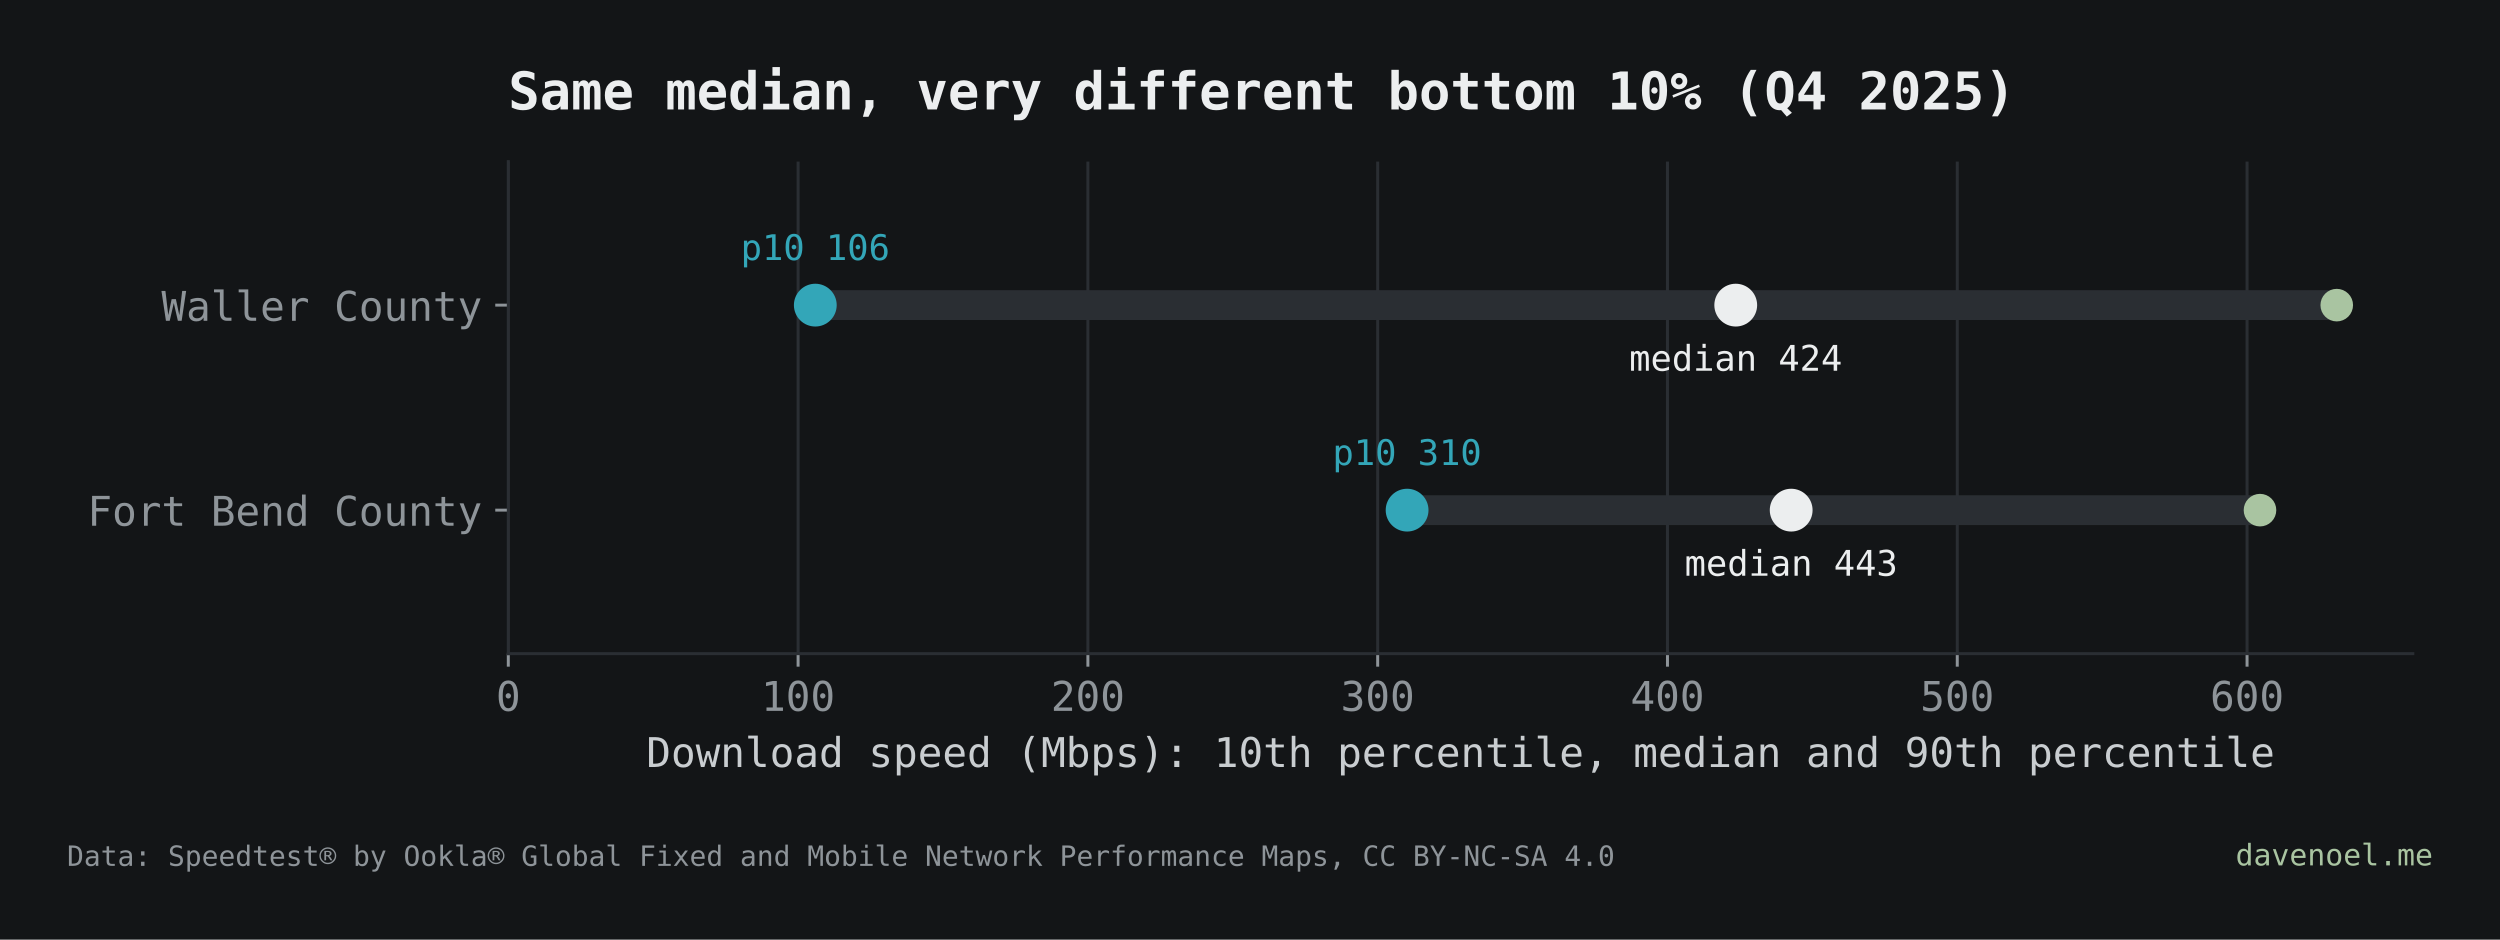
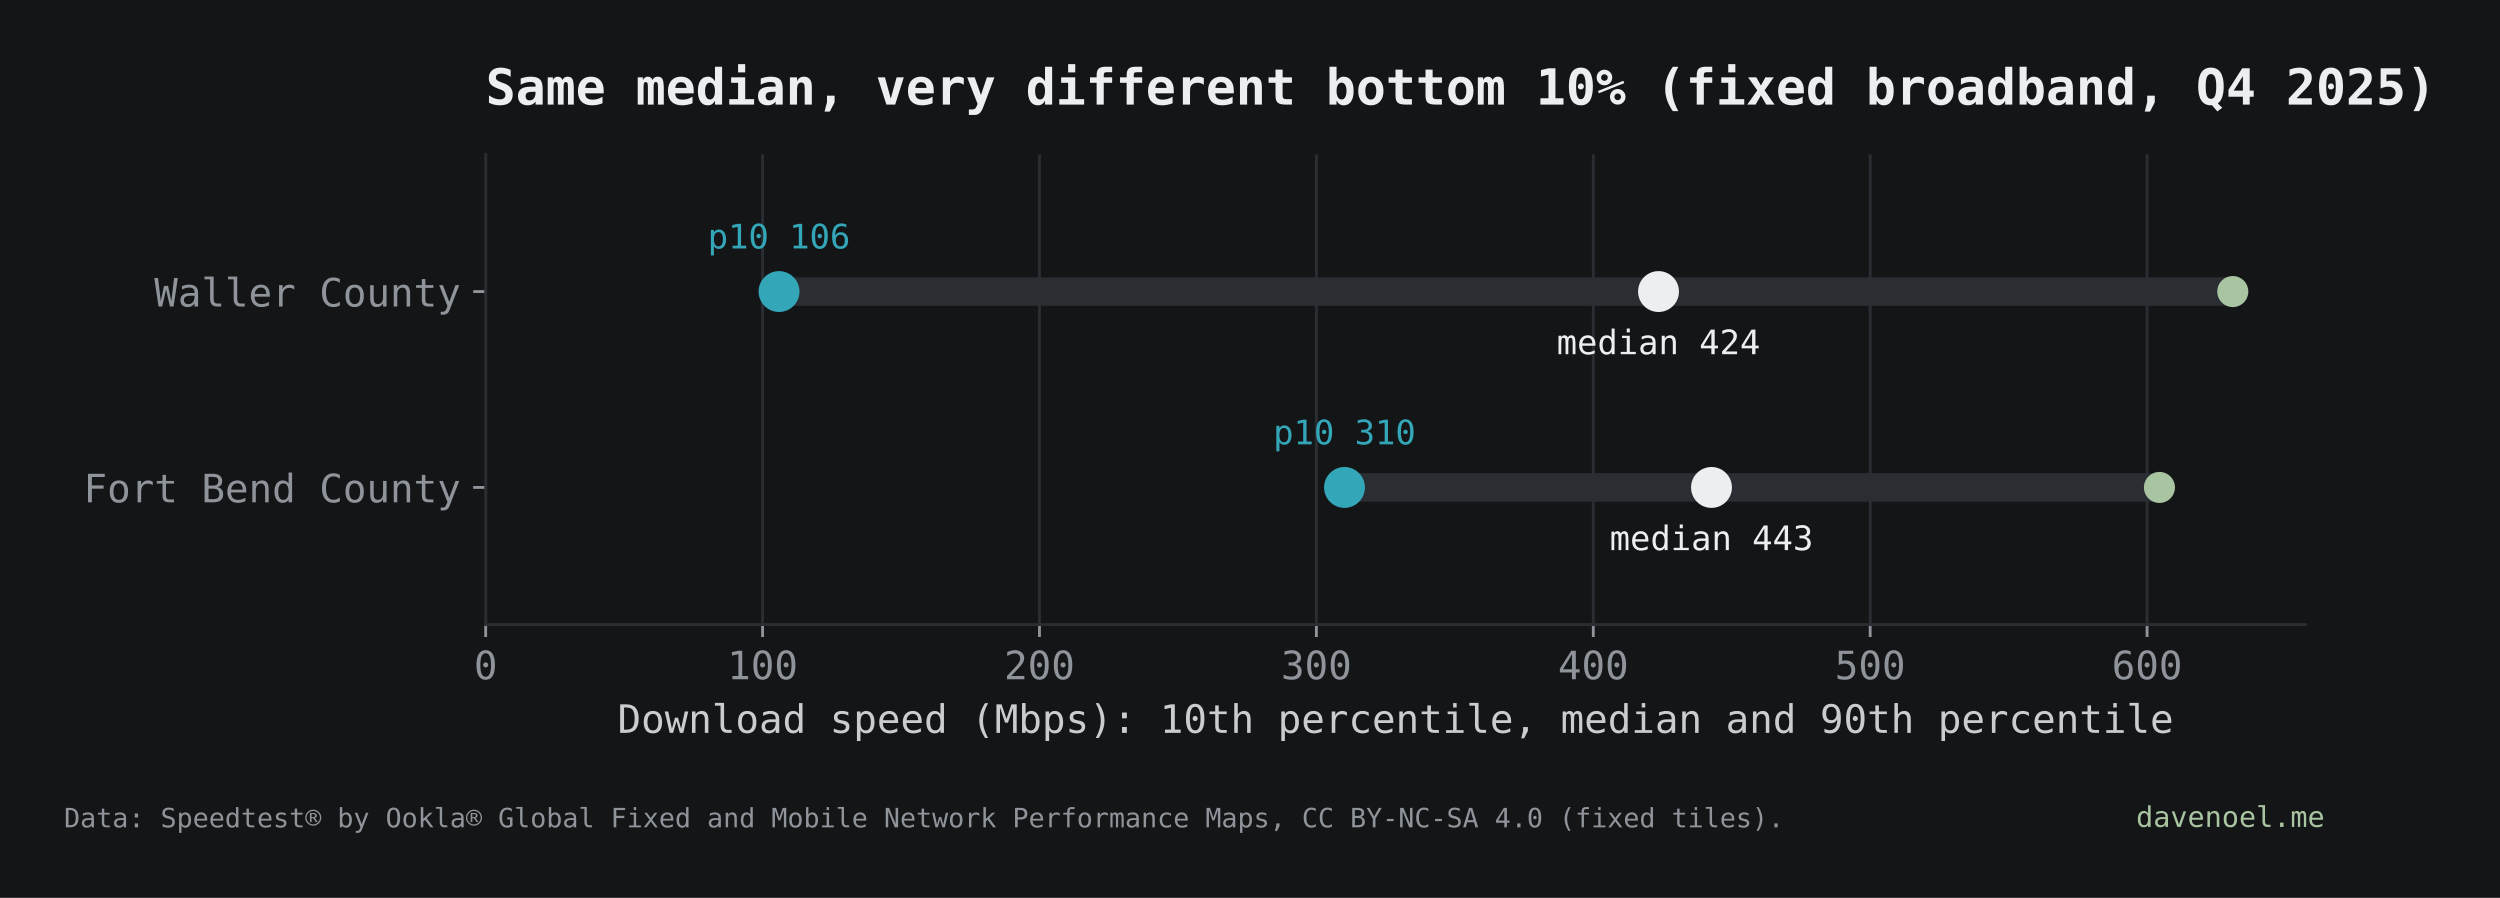
- <svg xmlns="http://www.w3.org/2000/svg" xmlns:xlink="http://www.w3.org/1999/xlink" width="671.04pt" height="252.215pt" viewBox="0 0 671.04 252.215" version="1.1">
+ <svg xmlns="http://www.w3.org/2000/svg" xmlns:xlink="http://www.w3.org/1999/xlink" width="702.285pt" height="252.215pt" viewBox="0 0 702.285 252.215" version="1.1">
  <defs>
    <style type="text/css">*{stroke-linejoin: round; stroke-linecap: butt}</style>
  </defs>
  <g id="figure_1">
    <g id="patch_1">
-       <path d="M 0 252.215  L 671.04 252.215  L 671.04 -0  L 0 -0  z " style="fill: #131517" />
+       <path d="M 0 252.215  L 702.285 252.215  L 702.285 -0  L 0 -0  z " style="fill: #131517" />
    </g>
    <g id="axes_1">
      <g id="patch_2">
        <path d="M 136.436 175.451  L 647.64 175.451  L 647.64 43.382  L 136.436 43.382  z " style="fill: #131517" />
      </g>
      <g id="matplotlib.axis_1">
        <g id="xtick_1">
          <g id="line2d_1">
-             <path d="M 136.436 175.451  L 136.436 43.382  " clip-path="url(#p701d907961)" style="fill: none; stroke: #2a2e33; stroke-width: 0.8; stroke-linecap: square" />
+             <path d="M 136.436 175.451  L 136.436 43.382  " clip-path="url(#p662b609fb2)" style="fill: none; stroke: #2a2e33; stroke-width: 0.8; stroke-linecap: square" />
          </g>
          <g id="line2d_2">
            <defs>
-               <path id="ma637bd980c" d="M 0 0  L 0 3.5  " style="stroke: #8e9499; stroke-width: 0.8" />
+               <path id="m2fac1fd899" d="M 0 0  L 0 3.5  " style="stroke: #8e9499; stroke-width: 0.8" />
            </defs>
            <g>
-               <use xlink:href="#ma637bd980c" x="136.436" y="175.451" style="fill: #8e9499; stroke: #8e9499; stroke-width: 0.8" />
+               <use xlink:href="#m2fac1fd899" x="136.436" y="175.451" style="fill: #8e9499; stroke: #8e9499; stroke-width: 0.8" />
            </g>
          </g>
          <g id="text_1">
            <text style="font-size: 11px; font-family: 'DejaVu Sans Mono'; text-anchor: middle; fill: #8e9499" x="136.436" y="190.808" transform="rotate(-0 136.4364 190.8084)">0</text>
          </g>
        </g>
        <g id="xtick_2">
          <g id="line2d_3">
-             <path d="M 214.221 175.451  L 214.221 43.382  " clip-path="url(#p701d907961)" style="fill: none; stroke: #2a2e33; stroke-width: 0.8; stroke-linecap: square" />
+             <path d="M 214.221 175.451  L 214.221 43.382  " clip-path="url(#p662b609fb2)" style="fill: none; stroke: #2a2e33; stroke-width: 0.8; stroke-linecap: square" />
          </g>
          <g id="line2d_4">
            <g>
-               <use xlink:href="#ma637bd980c" x="214.221" y="175.451" style="fill: #8e9499; stroke: #8e9499; stroke-width: 0.8" />
+               <use xlink:href="#m2fac1fd899" x="214.221" y="175.451" style="fill: #8e9499; stroke: #8e9499; stroke-width: 0.8" />
            </g>
          </g>
          <g id="text_2">
            <text style="font-size: 11px; font-family: 'DejaVu Sans Mono'; text-anchor: middle; fill: #8e9499" x="214.221" y="190.808" transform="rotate(-0 214.2213 190.8084)">100</text>
          </g>
        </g>
        <g id="xtick_3">
          <g id="line2d_5">
-             <path d="M 292.006 175.451  L 292.006 43.382  " clip-path="url(#p701d907961)" style="fill: none; stroke: #2a2e33; stroke-width: 0.8; stroke-linecap: square" />
+             <path d="M 292.006 175.451  L 292.006 43.382  " clip-path="url(#p662b609fb2)" style="fill: none; stroke: #2a2e33; stroke-width: 0.8; stroke-linecap: square" />
          </g>
          <g id="line2d_6">
            <g>
-               <use xlink:href="#ma637bd980c" x="292.006" y="175.451" style="fill: #8e9499; stroke: #8e9499; stroke-width: 0.8" />
+               <use xlink:href="#m2fac1fd899" x="292.006" y="175.451" style="fill: #8e9499; stroke: #8e9499; stroke-width: 0.8" />
            </g>
          </g>
          <g id="text_3">
            <text style="font-size: 11px; font-family: 'DejaVu Sans Mono'; text-anchor: middle; fill: #8e9499" x="292.006" y="190.808" transform="rotate(-0 292.0061 190.8084)">200</text>
          </g>
        </g>
        <g id="xtick_4">
          <g id="line2d_7">
-             <path d="M 369.791 175.451  L 369.791 43.382  " clip-path="url(#p701d907961)" style="fill: none; stroke: #2a2e33; stroke-width: 0.8; stroke-linecap: square" />
+             <path d="M 369.791 175.451  L 369.791 43.382  " clip-path="url(#p662b609fb2)" style="fill: none; stroke: #2a2e33; stroke-width: 0.8; stroke-linecap: square" />
          </g>
          <g id="line2d_8">
            <g>
-               <use xlink:href="#ma637bd980c" x="369.791" y="175.451" style="fill: #8e9499; stroke: #8e9499; stroke-width: 0.8" />
+               <use xlink:href="#m2fac1fd899" x="369.791" y="175.451" style="fill: #8e9499; stroke: #8e9499; stroke-width: 0.8" />
            </g>
          </g>
          <g id="text_4">
            <text style="font-size: 11px; font-family: 'DejaVu Sans Mono'; text-anchor: middle; fill: #8e9499" x="369.791" y="190.808" transform="rotate(-0 369.791 190.8084)">300</text>
          </g>
        </g>
        <g id="xtick_5">
          <g id="line2d_9">
-             <path d="M 447.576 175.451  L 447.576 43.382  " clip-path="url(#p701d907961)" style="fill: none; stroke: #2a2e33; stroke-width: 0.8; stroke-linecap: square" />
+             <path d="M 447.576 175.451  L 447.576 43.382  " clip-path="url(#p662b609fb2)" style="fill: none; stroke: #2a2e33; stroke-width: 0.8; stroke-linecap: square" />
          </g>
          <g id="line2d_10">
            <g>
-               <use xlink:href="#ma637bd980c" x="447.576" y="175.451" style="fill: #8e9499; stroke: #8e9499; stroke-width: 0.8" />
+               <use xlink:href="#m2fac1fd899" x="447.576" y="175.451" style="fill: #8e9499; stroke: #8e9499; stroke-width: 0.8" />
            </g>
          </g>
          <g id="text_5">
            <text style="font-size: 11px; font-family: 'DejaVu Sans Mono'; text-anchor: middle; fill: #8e9499" x="447.576" y="190.808" transform="rotate(-0 447.5759 190.8084)">400</text>
          </g>
        </g>
        <g id="xtick_6">
          <g id="line2d_11">
-             <path d="M 525.361 175.451  L 525.361 43.382  " clip-path="url(#p701d907961)" style="fill: none; stroke: #2a2e33; stroke-width: 0.8; stroke-linecap: square" />
+             <path d="M 525.361 175.451  L 525.361 43.382  " clip-path="url(#p662b609fb2)" style="fill: none; stroke: #2a2e33; stroke-width: 0.8; stroke-linecap: square" />
          </g>
          <g id="line2d_12">
            <g>
-               <use xlink:href="#ma637bd980c" x="525.361" y="175.451" style="fill: #8e9499; stroke: #8e9499; stroke-width: 0.8" />
+               <use xlink:href="#m2fac1fd899" x="525.361" y="175.451" style="fill: #8e9499; stroke: #8e9499; stroke-width: 0.8" />
            </g>
          </g>
          <g id="text_6">
            <text style="font-size: 11px; font-family: 'DejaVu Sans Mono'; text-anchor: middle; fill: #8e9499" x="525.361" y="190.808" transform="rotate(-0 525.3608 190.8084)">500</text>
          </g>
        </g>
        <g id="xtick_7">
          <g id="line2d_13">
-             <path d="M 603.146 175.451  L 603.146 43.382  " clip-path="url(#p701d907961)" style="fill: none; stroke: #2a2e33; stroke-width: 0.8; stroke-linecap: square" />
+             <path d="M 603.146 175.451  L 603.146 43.382  " clip-path="url(#p662b609fb2)" style="fill: none; stroke: #2a2e33; stroke-width: 0.8; stroke-linecap: square" />
          </g>
          <g id="line2d_14">
            <g>
-               <use xlink:href="#ma637bd980c" x="603.146" y="175.451" style="fill: #8e9499; stroke: #8e9499; stroke-width: 0.8" />
+               <use xlink:href="#m2fac1fd899" x="603.146" y="175.451" style="fill: #8e9499; stroke: #8e9499; stroke-width: 0.8" />
            </g>
          </g>
          <g id="text_7">
            <text style="font-size: 11px; font-family: 'DejaVu Sans Mono'; text-anchor: middle; fill: #8e9499" x="603.146" y="190.808" transform="rotate(-0 603.1457 190.8084)">600</text>
          </g>
        </g>
        <g id="text_8">
          <text style="font-size: 11px; font-family: 'DejaVu Sans Mono'; text-anchor: middle; fill: #c9cdd0" x="392.038" y="205.868" transform="rotate(-0 392.0382 205.8677)">Download speed (Mbps): 10th percentile, median and 90th percentile</text>
        </g>
      </g>
      <g id="matplotlib.axis_2">
        <g id="ytick_1">
          <g id="line2d_15">
            <defs>
-               <path id="md0ab7e0597" d="M 0 0  L -3.5 0  " style="stroke: #8e9499; stroke-width: 0.8" />
+               <path id="m98bf5ac77e" d="M 0 0  L -3.5 0  " style="stroke: #8e9499; stroke-width: 0.8" />
            </defs>
            <g>
-               <use xlink:href="#md0ab7e0597" x="136.436" y="136.931" style="fill: #8e9499; stroke: #8e9499; stroke-width: 0.8" />
+               <use xlink:href="#m98bf5ac77e" x="136.436" y="136.931" style="fill: #8e9499; stroke: #8e9499; stroke-width: 0.8" />
            </g>
          </g>
          <g id="text_9">
            <text style="font-size: 11px; font-family: 'DejaVu Sans Mono'; text-anchor: end; fill: #8e9499" x="129.436" y="141.11" transform="rotate(-0 129.4364 141.1099)">Fort Bend County</text>
          </g>
        </g>
        <g id="ytick_2">
          <g id="line2d_16">
            <g>
-               <use xlink:href="#md0ab7e0597" x="136.436" y="81.902" style="fill: #8e9499; stroke: #8e9499; stroke-width: 0.8" />
+               <use xlink:href="#m98bf5ac77e" x="136.436" y="81.902" style="fill: #8e9499; stroke: #8e9499; stroke-width: 0.8" />
            </g>
          </g>
          <g id="text_10">
            <text style="font-size: 11px; font-family: 'DejaVu Sans Mono'; text-anchor: end; fill: #8e9499" x="129.436" y="86.11" transform="rotate(-0 129.4364 86.11017)">Waller County</text>
          </g>
        </g>
      </g>
      <g id="line2d_17">
-         <path d="M 377.688 136.931  L 606.618 136.931  " clip-path="url(#p701d907961)" style="fill: none; stroke: #2a2e33; stroke-width: 8; stroke-linecap: round" />
+         <path d="M 377.688 136.931  L 606.618 136.931  " clip-path="url(#p662b609fb2)" style="fill: none; stroke: #2a2e33; stroke-width: 8; stroke-linecap: round" />
      </g>
      <g id="line2d_18">
-         <path d="M 218.839 81.902  L 627.221 81.902  " clip-path="url(#p701d907961)" style="fill: none; stroke: #2a2e33; stroke-width: 8; stroke-linecap: round" />
+         <path d="M 218.839 81.902  L 627.221 81.902  " clip-path="url(#p662b609fb2)" style="fill: none; stroke: #2a2e33; stroke-width: 8; stroke-linecap: round" />
      </g>
      <g id="patch_3">
        <path d="M 136.436 175.451  L 136.436 43.382  " style="fill: none; stroke: #2a2e33; stroke-width: 0.8; stroke-linejoin: miter; stroke-linecap: square" />
      </g>
      <g id="patch_4">
        <path d="M 136.436 175.451  L 647.64 175.451  " style="fill: none; stroke: #2a2e33; stroke-width: 0.8; stroke-linejoin: miter; stroke-linecap: square" />
      </g>
      <g id="PathCollection_1">
        <defs>
-           <path id="m7ffafdb83a" d="M 0 5.244  C 1.391 5.244 2.725 4.691 3.708 3.708  C 4.691 2.725 5.244 1.391 5.244 0  C 5.244 -1.391 4.691 -2.725 3.708 -3.708  C 2.725 -4.691 1.391 -5.244 0 -5.244  C -1.391 -5.244 -2.725 -4.691 -3.708 -3.708  C -4.691 -2.725 -5.244 -1.391 -5.244 0  C -5.244 1.391 -4.691 2.725 -3.708 3.708  C -2.725 4.691 -1.391 5.244 0 5.244  z " style="stroke: #33a6b8" />
+           <path id="m7dc4b95785" d="M 0 5.244  C 1.391 5.244 2.725 4.691 3.708 3.708  C 4.691 2.725 5.244 1.391 5.244 0  C 5.244 -1.391 4.691 -2.725 3.708 -3.708  C 2.725 -4.691 1.391 -5.244 0 -5.244  C -1.391 -5.244 -2.725 -4.691 -3.708 -3.708  C -4.691 -2.725 -5.244 -1.391 -5.244 0  C -5.244 1.391 -4.691 2.725 -3.708 3.708  C -2.725 4.691 -1.391 5.244 0 5.244  z " style="stroke: #33a6b8" />
        </defs>
-         <g clip-path="url(#p701d907961)">
-           <use xlink:href="#m7ffafdb83a" x="377.688" y="136.931" style="fill: #33a6b8; stroke: #33a6b8" />
+         <g clip-path="url(#p662b609fb2)">
+           <use xlink:href="#m7dc4b95785" x="377.688" y="136.931" style="fill: #33a6b8; stroke: #33a6b8" />
        </g>
      </g>
      <g id="PathCollection_2">
        <defs>
-           <path id="m85dcead3f9" d="M 0 5.244  C 1.391 5.244 2.725 4.691 3.708 3.708  C 4.691 2.725 5.244 1.391 5.244 0  C 5.244 -1.391 4.691 -2.725 3.708 -3.708  C 2.725 -4.691 1.391 -5.244 0 -5.244  C -1.391 -5.244 -2.725 -4.691 -3.708 -3.708  C -4.691 -2.725 -5.244 -1.391 -5.244 0  C -5.244 1.391 -4.691 2.725 -3.708 3.708  C -2.725 4.691 -1.391 5.244 0 5.244  z " style="stroke: #eceeef" />
+           <path id="m9bf5d53de3" d="M 0 5.244  C 1.391 5.244 2.725 4.691 3.708 3.708  C 4.691 2.725 5.244 1.391 5.244 0  C 5.244 -1.391 4.691 -2.725 3.708 -3.708  C 2.725 -4.691 1.391 -5.244 0 -5.244  C -1.391 -5.244 -2.725 -4.691 -3.708 -3.708  C -4.691 -2.725 -5.244 -1.391 -5.244 0  C -5.244 1.391 -4.691 2.725 -3.708 3.708  C -2.725 4.691 -1.391 5.244 0 5.244  z " style="stroke: #eceeef" />
        </defs>
-         <g clip-path="url(#p701d907961)">
-           <use xlink:href="#m85dcead3f9" x="480.781" y="136.931" style="fill: #eceeef; stroke: #eceeef" />
+         <g clip-path="url(#p662b609fb2)">
+           <use xlink:href="#m9bf5d53de3" x="480.781" y="136.931" style="fill: #eceeef; stroke: #eceeef" />
        </g>
      </g>
      <g id="PathCollection_3">
        <defs>
-           <path id="mf18bbac2f4" d="M 0 3.873  C 1.027 3.873 2.012 3.465 2.739 2.739  C 3.465 2.012 3.873 1.027 3.873 0  C 3.873 -1.027 3.465 -2.012 2.739 -2.739  C 2.012 -3.465 1.027 -3.873 0 -3.873  C -1.027 -3.873 -2.012 -3.465 -2.739 -2.739  C -3.465 -2.012 -3.873 -1.027 -3.873 0  C -3.873 1.027 -3.465 2.012 -2.739 2.739  C -2.012 3.465 -1.027 3.873 0 3.873  z " style="stroke: #a9c4a1" />
+           <path id="m06a09ce992" d="M 0 3.873  C 1.027 3.873 2.012 3.465 2.739 2.739  C 3.465 2.012 3.873 1.027 3.873 0  C 3.873 -1.027 3.465 -2.012 2.739 -2.739  C 2.012 -3.465 1.027 -3.873 0 -3.873  C -1.027 -3.873 -2.012 -3.465 -2.739 -2.739  C -3.465 -2.012 -3.873 -1.027 -3.873 0  C -3.873 1.027 -3.465 2.012 -2.739 2.739  C -2.012 3.465 -1.027 3.873 0 3.873  z " style="stroke: #a9c4a1" />
        </defs>
-         <g clip-path="url(#p701d907961)">
-           <use xlink:href="#mf18bbac2f4" x="606.618" y="136.931" style="fill: #a9c4a1; stroke: #a9c4a1" />
+         <g clip-path="url(#p662b609fb2)">
+           <use xlink:href="#m06a09ce992" x="606.618" y="136.931" style="fill: #a9c4a1; stroke: #a9c4a1" />
        </g>
      </g>
      <g id="text_11">
        <text style="font-size: 9.5px; font-family: 'DejaVu Sans Mono'; text-anchor: middle; fill: #33a6b8" x="377.688" y="124.824" transform="rotate(-0 377.6878 124.8244)">p10 310</text>
      </g>
      <g id="text_12">
        <text style="font-size: 9.5px; font-family: 'DejaVu Sans Mono'; text-anchor: middle; fill: #eceeef" x="480.781" y="154.54" transform="rotate(-0 480.7807 154.54)">median 443</text>
      </g>
      <g id="PathCollection_4">
-         <g clip-path="url(#p701d907961)">
-           <use xlink:href="#m7ffafdb83a" x="218.839" y="81.902" style="fill: #33a6b8; stroke: #33a6b8" />
+         <g clip-path="url(#p662b609fb2)">
+           <use xlink:href="#m7dc4b95785" x="218.839" y="81.902" style="fill: #33a6b8; stroke: #33a6b8" />
        </g>
      </g>
      <g id="PathCollection_5">
-         <g clip-path="url(#p701d907961)">
-           <use xlink:href="#m85dcead3f9" x="465.899" y="81.902" style="fill: #eceeef; stroke: #eceeef" />
+         <g clip-path="url(#p662b609fb2)">
+           <use xlink:href="#m9bf5d53de3" x="465.899" y="81.902" style="fill: #eceeef; stroke: #eceeef" />
        </g>
      </g>
      <g id="PathCollection_6">
-         <g clip-path="url(#p701d907961)">
-           <use xlink:href="#mf18bbac2f4" x="627.221" y="81.902" style="fill: #a9c4a1; stroke: #a9c4a1" />
+         <g clip-path="url(#p662b609fb2)">
+           <use xlink:href="#m06a09ce992" x="627.221" y="81.902" style="fill: #a9c4a1; stroke: #a9c4a1" />
        </g>
      </g>
      <g id="text_13">
        <text style="font-size: 9.5px; font-family: 'DejaVu Sans Mono'; text-anchor: middle; fill: #33a6b8" x="218.839" y="69.795" transform="rotate(-0 218.8393 69.79545)">p10 106</text>
      </g>
      <g id="text_14">
        <text style="font-size: 9.5px; font-family: 'DejaVu Sans Mono'; text-anchor: middle; fill: #eceeef" x="465.899" y="99.511" transform="rotate(-0 465.8989 99.51107)">median 424</text>
      </g>
      <g id="text_15">
-         <text style="font-weight: 700; font-size: 14px; font-family: 'DejaVu Sans Mono'; text-anchor: start; fill: #eceeef" x="136.436" y="29.382" transform="rotate(-0 136.4364 29.38156)">Same median, very different bottom 10% (Q4 2025)</text>
+         <text style="font-weight: 700; font-size: 14px; font-family: 'DejaVu Sans Mono'; text-anchor: start; fill: #eceeef" x="136.436" y="29.382" transform="rotate(-0 136.4364 29.38156)">Same median, very different bottom 10% (fixed broadband, Q4 2025)</text>
      </g>
    </g>
    <g id="text_16">
-       <text style="font-size: 7.5px; font-family: 'DejaVu Sans Mono'; text-anchor: start; fill: #8e9499" x="18" y="232.413" transform="rotate(-0 18 232.4128)">Data: Speedtest® by Ookla® Global Fixed and Mobile Network Performance Maps, CC BY-NC-SA 4.0</text>
+       <text style="font-size: 7.5px; font-family: 'DejaVu Sans Mono'; text-anchor: start; fill: #8e9499" x="18" y="232.413" transform="rotate(-0 18 232.4128)">Data: Speedtest® by Ookla® Global Fixed and Mobile Network Performance Maps, CC BY-NC-SA 4.0 (fixed tiles).</text>
    </g>
    <g id="text_17">
      <text style="font-size: 8px; font-family: 'DejaVu Sans Mono'; text-anchor: end; fill: #a9c4a1" x="653.04" y="232.293" transform="rotate(-0 653.04 232.2927)">davenoel.me</text>
    </g>
  </g>
  <defs>
-     <clipPath id="p701d907961">
+     <clipPath id="p662b609fb2">
      <rect x="136.436" y="43.382" width="511.204" height="132.069" />
    </clipPath>
  </defs>
</svg>
